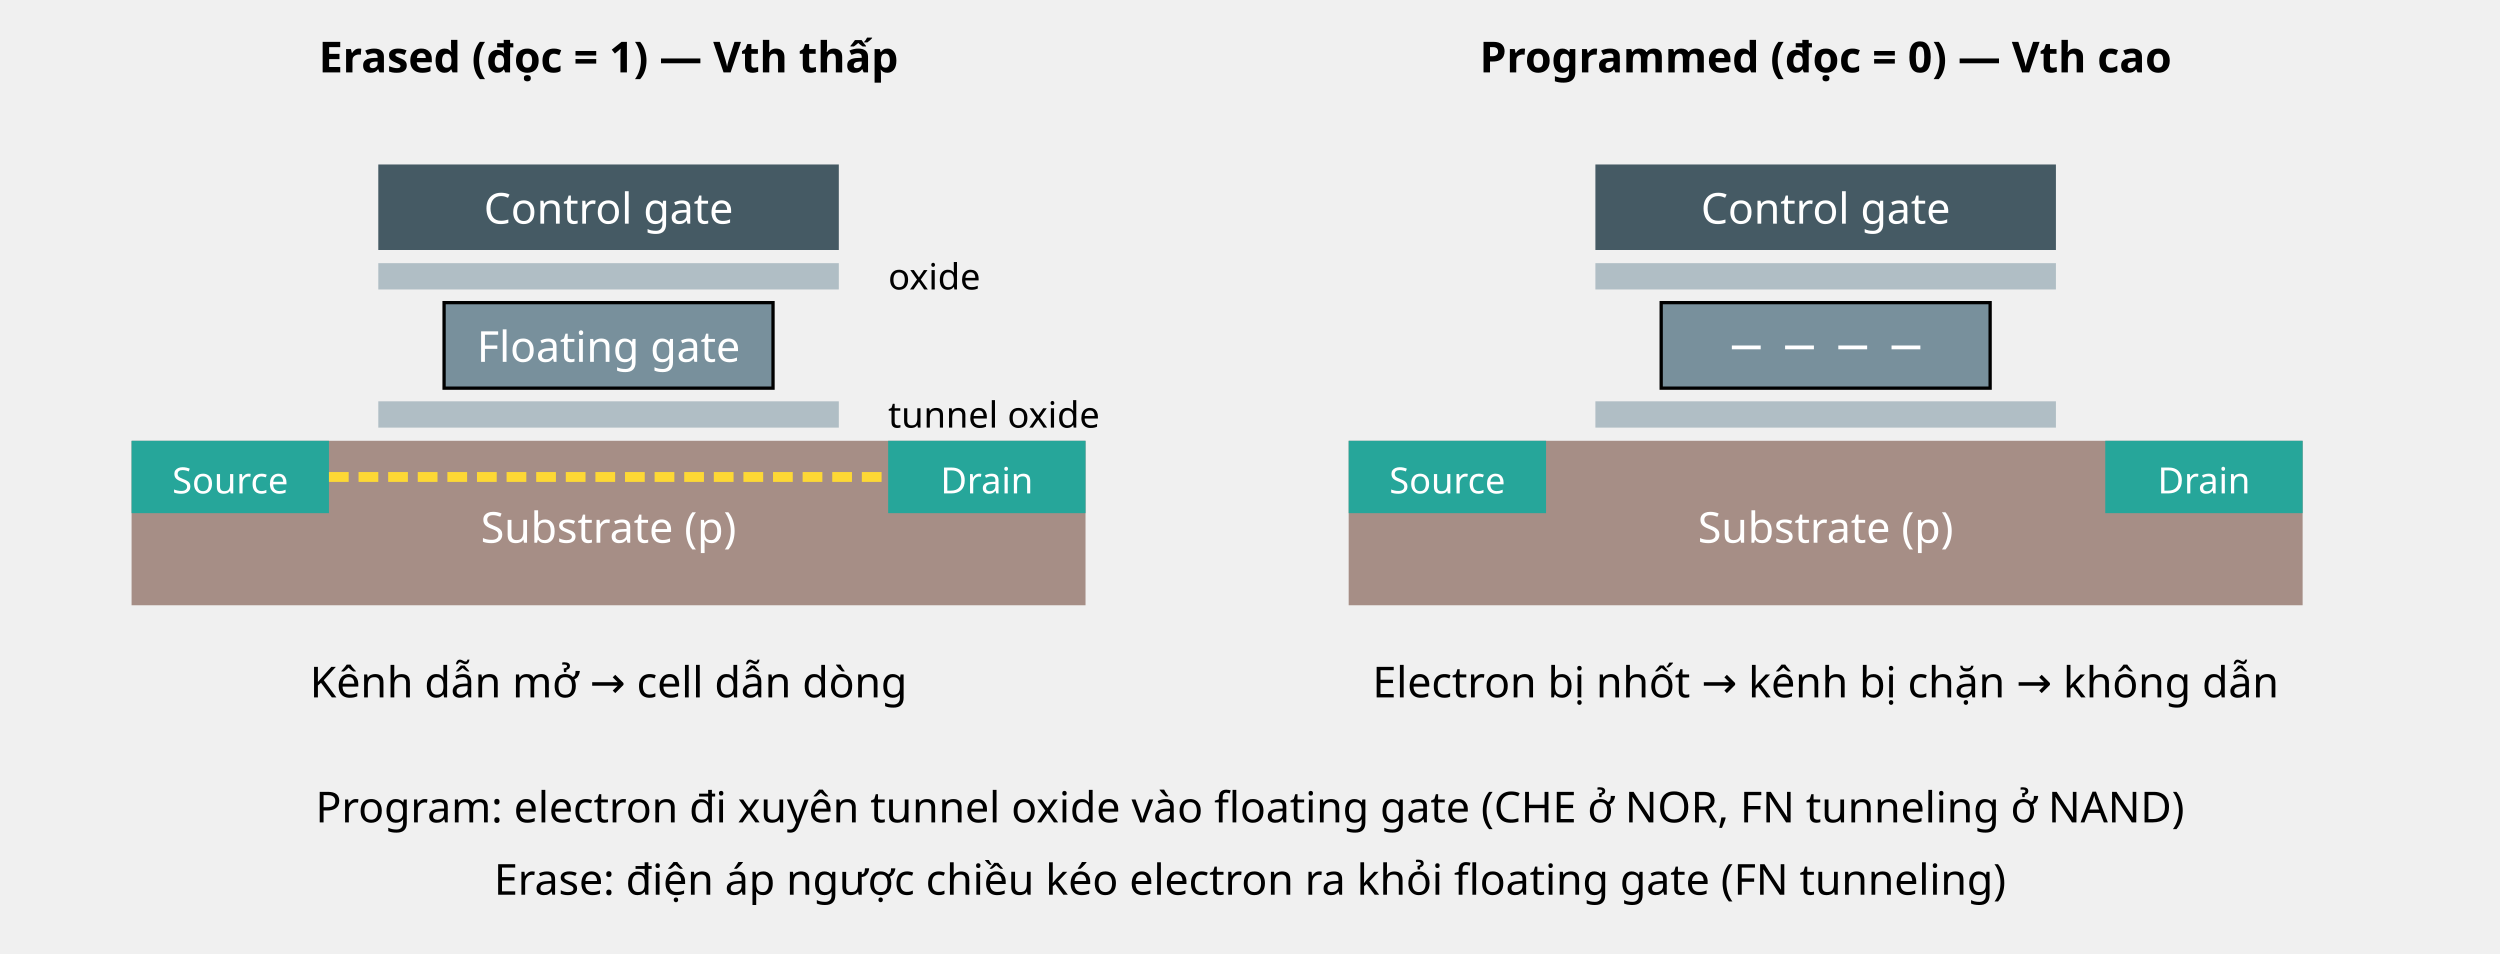
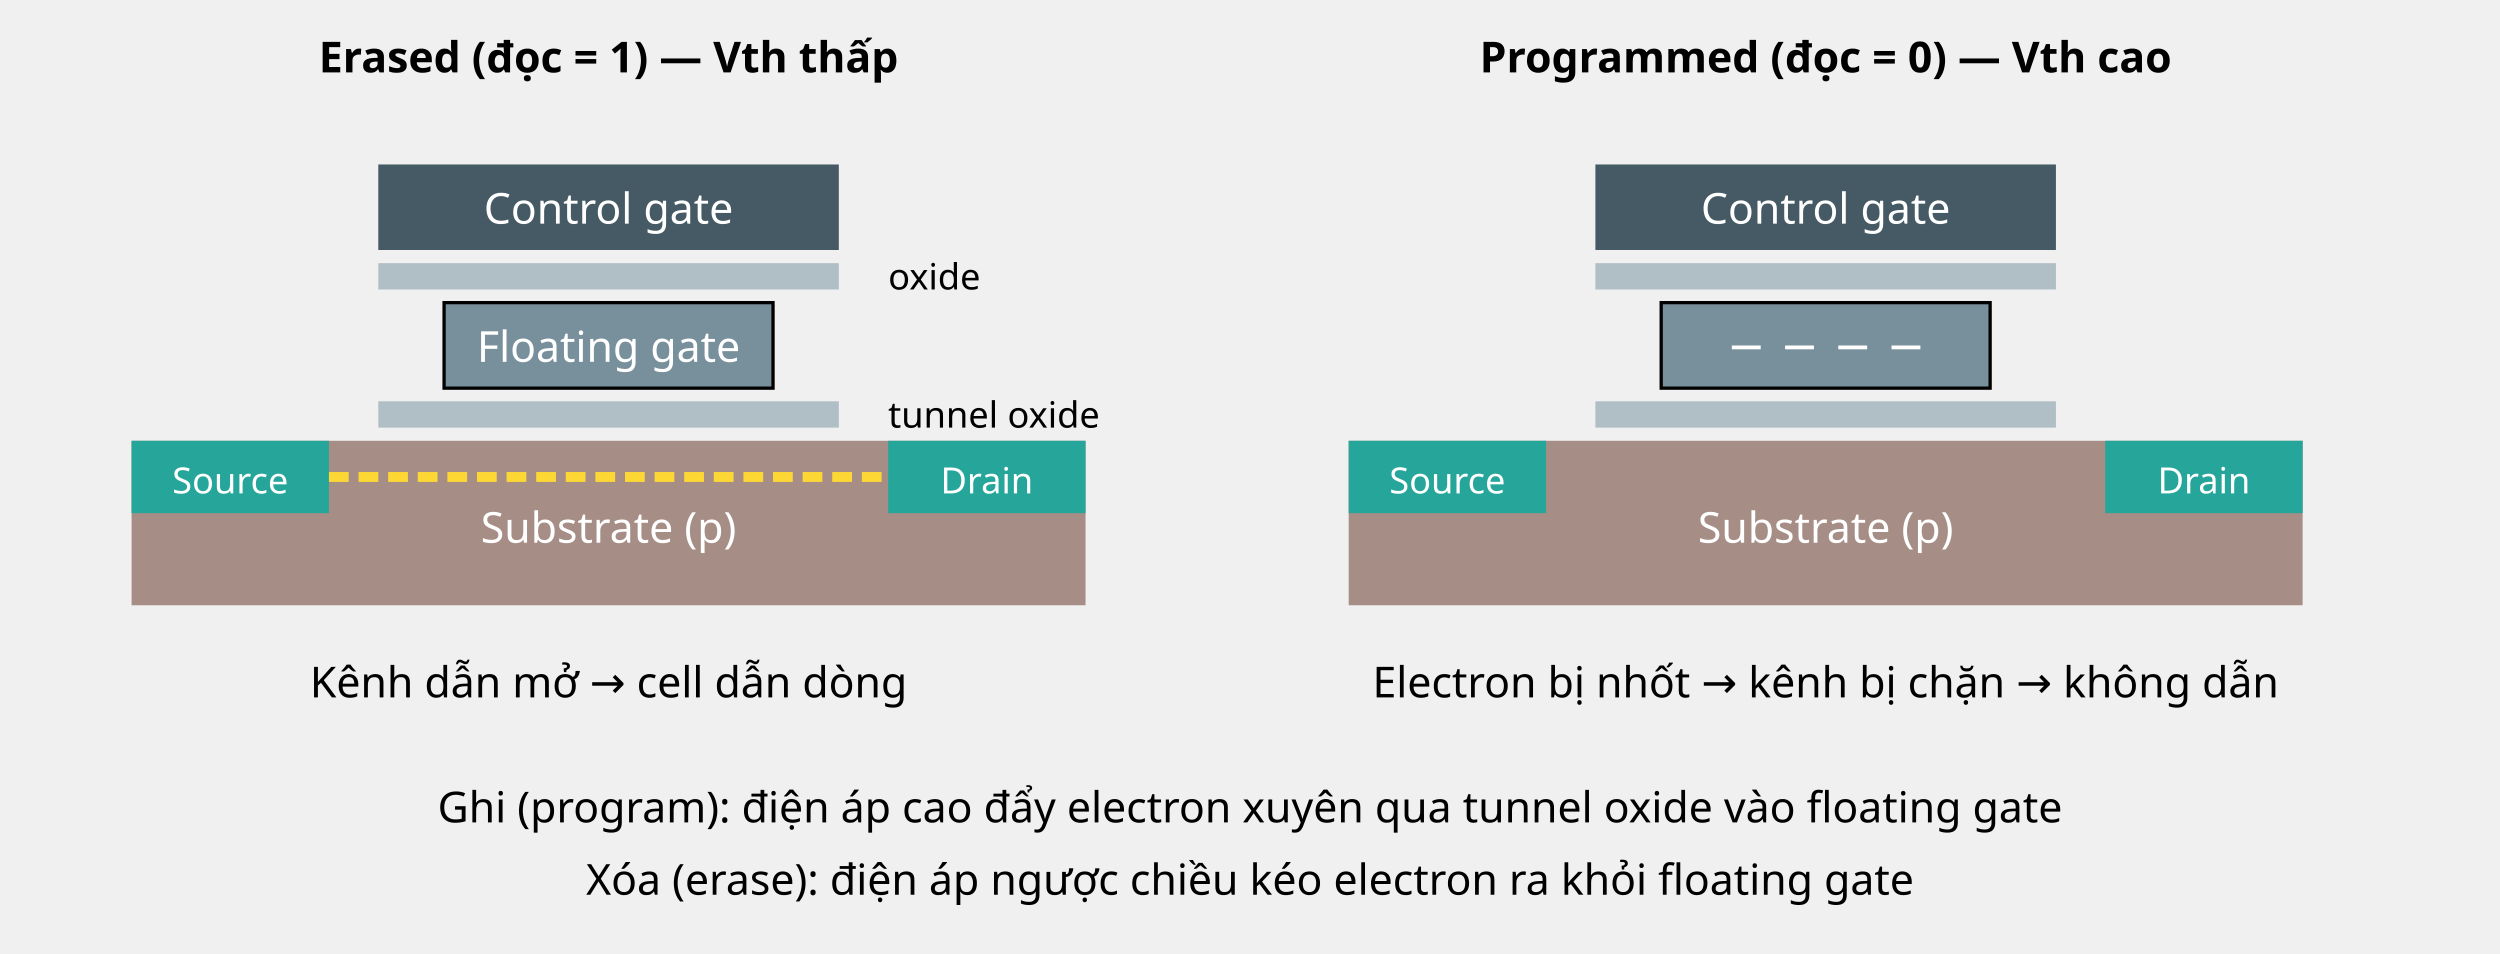
<svg xmlns="http://www.w3.org/2000/svg" viewBox="0 0 760 290" font-family="sans-serif" font-size="13">
  <g transform="translate(20,0)">
    <text x="165" y="22" text-anchor="middle" font-weight="bold" fill="currentColor">Erased (đọc = 1) — Vth thấp</text>
    <rect x="95" y="50" width="140" height="26" fill="#455a64" />
    <text x="165" y="68" text-anchor="middle" fill="#fff">Control gate</text>
    <rect x="95" y="80" width="140" height="8" fill="#b0bec5" />
    <text x="250" y="88" fill="currentColor" font-size="11">oxide</text>
    <rect x="115" y="92" width="100" height="26" fill="#78909c" stroke="currentColor" />
    <text x="165" y="110" text-anchor="middle" fill="#fff">Floating gate</text>
    <rect x="95" y="122" width="140" height="8" fill="#b0bec5" />
    <text x="250" y="130" fill="currentColor" font-size="11">tunnel oxide</text>
    <rect x="20" y="134" width="290" height="50" fill="#8d6e63" opacity=".75" />
    <text x="165" y="165" text-anchor="middle" fill="#fff">Substrate (p)</text>
    <rect x="20" y="134" width="60" height="22" fill="#26a69a" />
    <text x="50" y="150" text-anchor="middle" fill="#fff" font-size="11">Source</text>
    <rect x="250" y="134" width="60" height="22" fill="#26a69a" />
    <text x="280" y="150" text-anchor="middle" fill="#fff" font-size="11">Drain</text>
    <path d="M80 145H250" stroke="#fdd835" stroke-width="3" stroke-dasharray="6 3" />
    <text x="165" y="212" text-anchor="middle" fill="currentColor">Kênh dẫn mở → cell dẫn dòng</text>
  </g>
  <g transform="translate(390,0)">
    <text x="165" y="22" text-anchor="middle" font-weight="bold" fill="currentColor">Programmed (đọc = 0) — Vth cao</text>
    <rect x="95" y="50" width="140" height="26" fill="#455a64" />
    <text x="165" y="68" text-anchor="middle" fill="#fff">Control gate</text>
    <rect x="95" y="80" width="140" height="8" fill="#b0bec5" />
    <rect x="115" y="92" width="100" height="26" fill="#78909c" stroke="currentColor" />
    <text x="135" y="110" fill="#fff" font-size="14">− − − −</text>
    <rect x="95" y="122" width="140" height="8" fill="#b0bec5" />
    <rect x="20" y="134" width="290" height="50" fill="#8d6e63" opacity=".75" />
    <text x="165" y="165" text-anchor="middle" fill="#fff">Substrate (p)</text>
    <rect x="20" y="134" width="60" height="22" fill="#26a69a" />
    <text x="50" y="150" text-anchor="middle" fill="#fff" font-size="11">Source</text>
    <rect x="250" y="134" width="60" height="22" fill="#26a69a" />
    <text x="280" y="150" text-anchor="middle" fill="#fff" font-size="11">Drain</text>
    <text x="165" y="212" text-anchor="middle" fill="currentColor">Electron bị nhốt → kênh bị chặn → không dẫn</text>
  </g>
-   <text x="380" y="250" text-anchor="middle" fill="currentColor">Program: electron đi xuyên tunnel oxide vào floating gate (CHE ở NOR, FN tunneling ở NAND)</text>
-   <text x="380" y="272" text-anchor="middle" fill="currentColor">Erase: điện áp ngược chiều kéo electron ra khỏi floating gate (FN tunneling)</text>
+   <text x="380" y="250" text-anchor="middle" fill="currentColor">Ghi (program): điện áp cao đẩy electron xuyên qua tunnel oxide vào floating gate</text>
+   <text x="380" y="272" text-anchor="middle" fill="currentColor">Xóa (erase): điện áp ngược chiều kéo electron ra khỏi floating gate</text>
</svg>
